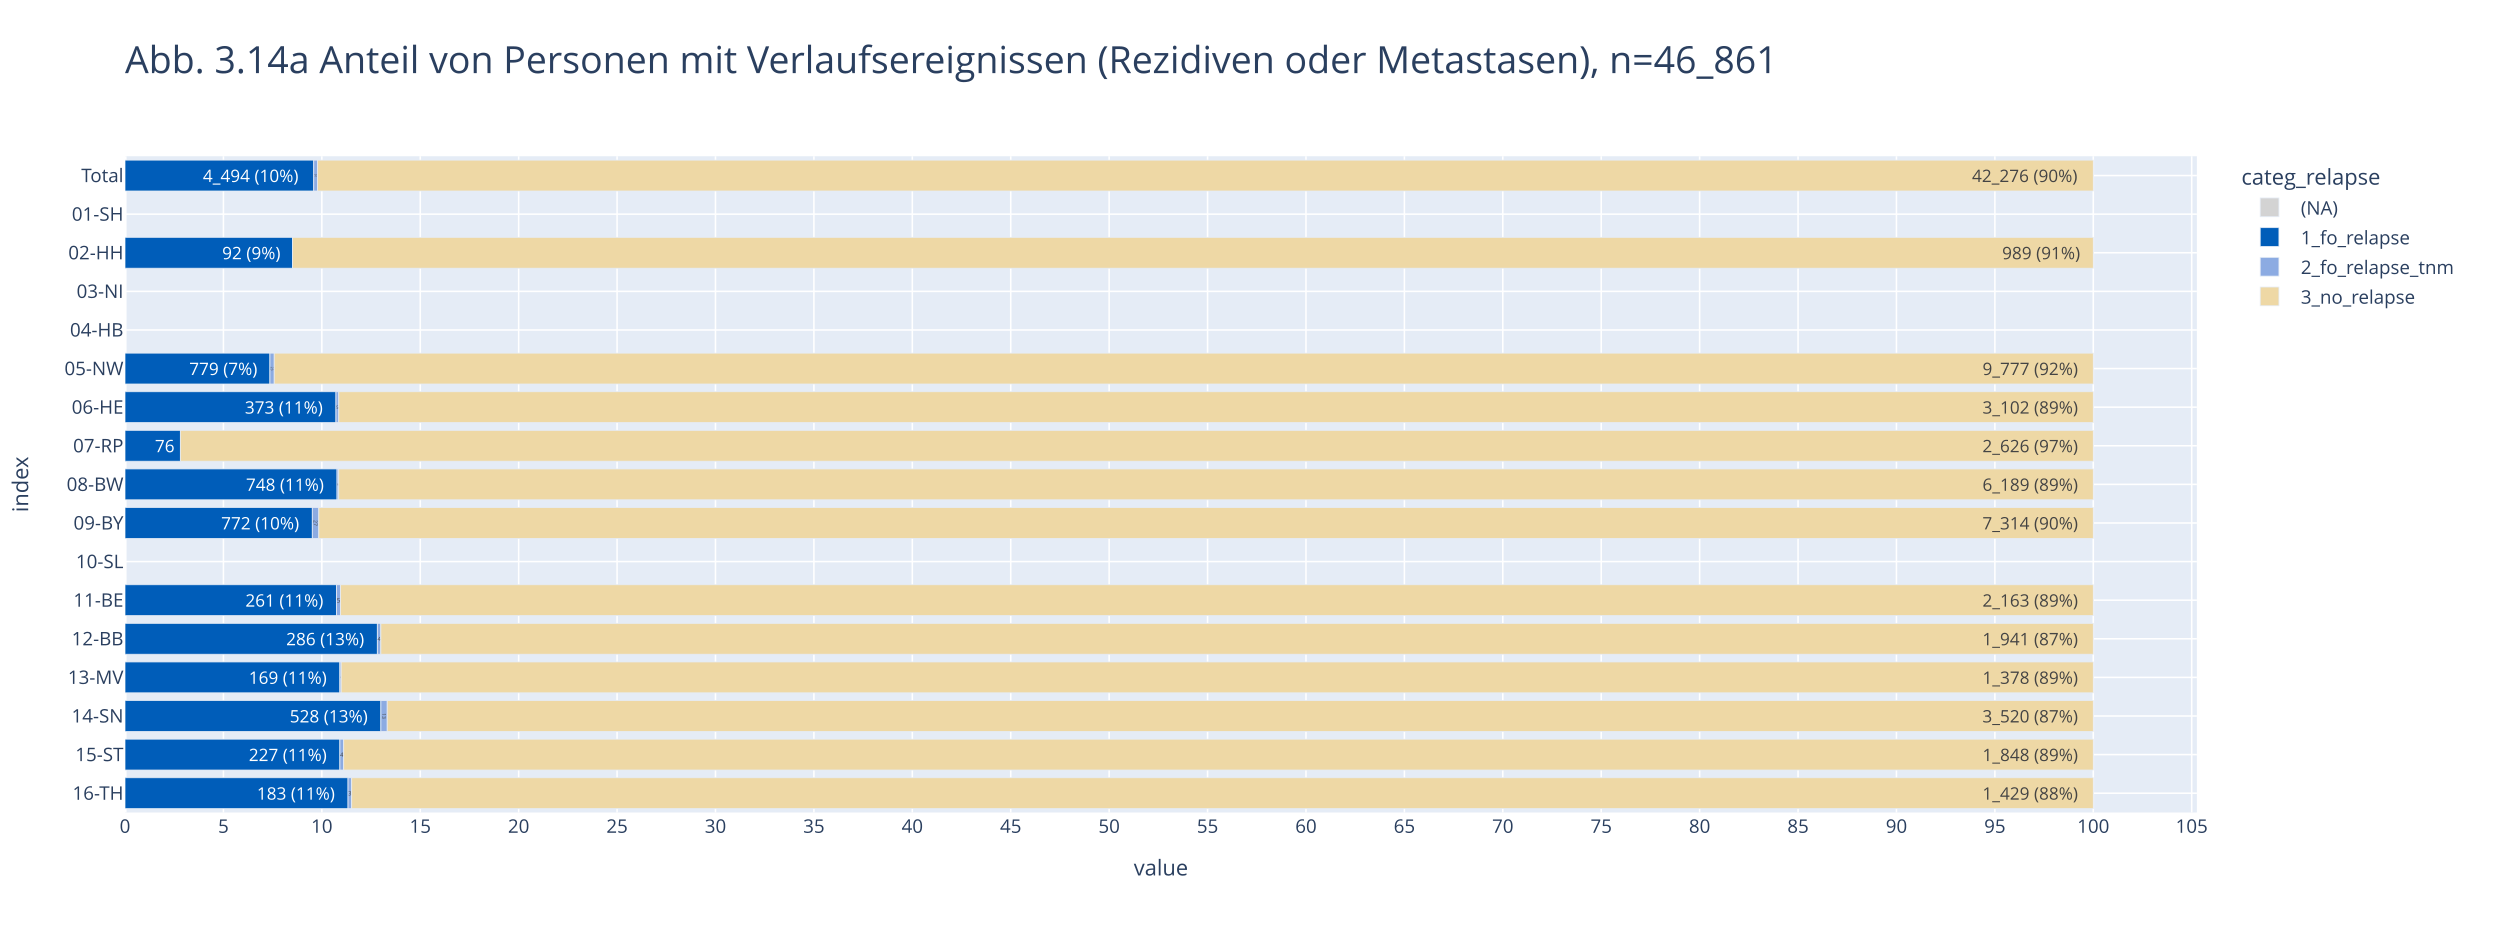
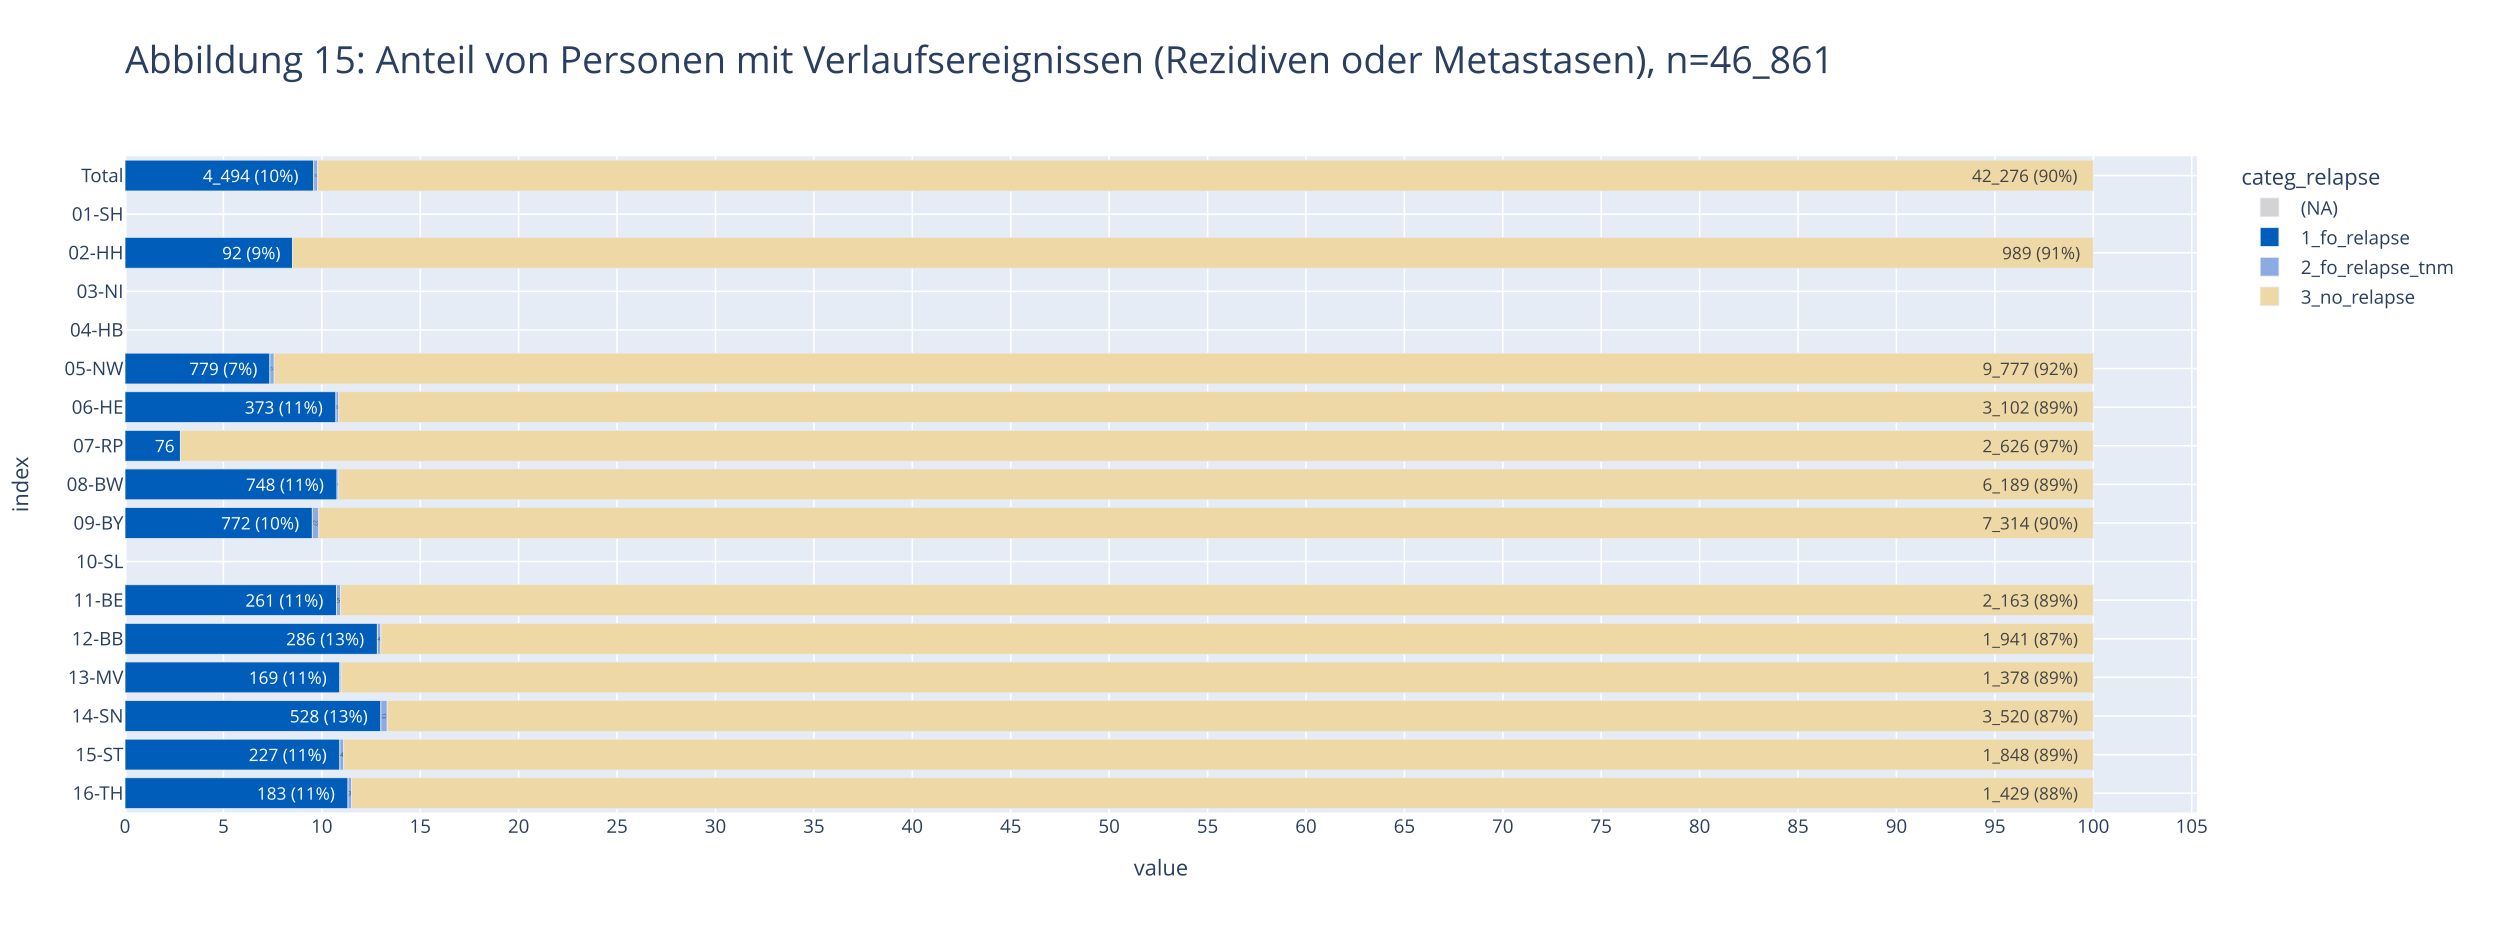
<svg xmlns="http://www.w3.org/2000/svg" class="main-svg" width="1600" height="600" style="" viewBox="0 0 1600 600">
  <rect x="0" y="0" width="1600" height="600" style="fill: rgb(255, 255, 255); fill-opacity: 1;" />
-   <defs id="defs-549336">
+   <defs id="defs-97352e">
    <g class="clips">
-       <clipPath id="clip549336xyplot" class="plotclip">
+       <clipPath id="clip97352exyplot" class="plotclip">
        <rect width="1326" height="420" />
      </clipPath>
-       <clipPath class="axesclip" id="clip549336x">
+       <clipPath class="axesclip" id="clip97352ex">
        <rect x="80" y="0" width="1326" height="600" />
      </clipPath>
-       <clipPath class="axesclip" id="clip549336y">
+       <clipPath class="axesclip" id="clip97352ey">
        <rect x="0" y="100" width="1600" height="420" />
      </clipPath>
-       <clipPath class="axesclip" id="clip549336xy">
+       <clipPath class="axesclip" id="clip97352exy">
        <rect x="80" y="100" width="1326" height="420" />
      </clipPath>
    </g>
    <g class="gradients" />
    <g class="patterns" />
  </defs>
  <g class="bglayer">
    <rect class="bg" x="80" y="100" width="1326" height="420" style="fill: rgb(229, 236, 246); fill-opacity: 1; stroke-width: 0;" />
  </g>
  <g class="layer-below">
    <g class="imagelayer" />
    <g class="shapelayer" />
  </g>
  <g class="cartesianlayer">
    <g class="subplot xy">
      <g class="layer-subplot">
        <g class="shapelayer" />
        <g class="imagelayer" />
      </g>
      <g class="minor-gridlayer">
        <g class="x" />
        <g class="y" />
      </g>
      <g class="gridlayer">
        <g class="x">
          <path class="xgrid crisp" transform="translate(142.99,0)" d="M0,100v420" style="stroke: rgb(255, 255, 255); stroke-opacity: 1; stroke-width: 1px;" />
          <path class="xgrid crisp" transform="translate(205.97,0)" d="M0,100v420" style="stroke: rgb(255, 255, 255); stroke-opacity: 1; stroke-width: 1px;" />
          <path class="xgrid crisp" transform="translate(268.96,0)" d="M0,100v420" style="stroke: rgb(255, 255, 255); stroke-opacity: 1; stroke-width: 1px;" />
          <path class="xgrid crisp" transform="translate(331.94,0)" d="M0,100v420" style="stroke: rgb(255, 255, 255); stroke-opacity: 1; stroke-width: 1px;" />
          <path class="xgrid crisp" transform="translate(394.93,0)" d="M0,100v420" style="stroke: rgb(255, 255, 255); stroke-opacity: 1; stroke-width: 1px;" />
          <path class="xgrid crisp" transform="translate(457.91,0)" d="M0,100v420" style="stroke: rgb(255, 255, 255); stroke-opacity: 1; stroke-width: 1px;" />
          <path class="xgrid crisp" transform="translate(520.9,0)" d="M0,100v420" style="stroke: rgb(255, 255, 255); stroke-opacity: 1; stroke-width: 1px;" />
          <path class="xgrid crisp" transform="translate(583.88,0)" d="M0,100v420" style="stroke: rgb(255, 255, 255); stroke-opacity: 1; stroke-width: 1px;" />
          <path class="xgrid crisp" transform="translate(646.87,0)" d="M0,100v420" style="stroke: rgb(255, 255, 255); stroke-opacity: 1; stroke-width: 1px;" />
          <path class="xgrid crisp" transform="translate(709.85,0)" d="M0,100v420" style="stroke: rgb(255, 255, 255); stroke-opacity: 1; stroke-width: 1px;" />
          <path class="xgrid crisp" transform="translate(772.84,0)" d="M0,100v420" style="stroke: rgb(255, 255, 255); stroke-opacity: 1; stroke-width: 1px;" />
          <path class="xgrid crisp" transform="translate(835.82,0)" d="M0,100v420" style="stroke: rgb(255, 255, 255); stroke-opacity: 1; stroke-width: 1px;" />
          <path class="xgrid crisp" transform="translate(898.81,0)" d="M0,100v420" style="stroke: rgb(255, 255, 255); stroke-opacity: 1; stroke-width: 1px;" />
          <path class="xgrid crisp" transform="translate(961.79,0)" d="M0,100v420" style="stroke: rgb(255, 255, 255); stroke-opacity: 1; stroke-width: 1px;" />
          <path class="xgrid crisp" transform="translate(1024.78,0)" d="M0,100v420" style="stroke: rgb(255, 255, 255); stroke-opacity: 1; stroke-width: 1px;" />
          <path class="xgrid crisp" transform="translate(1087.76,0)" d="M0,100v420" style="stroke: rgb(255, 255, 255); stroke-opacity: 1; stroke-width: 1px;" />
          <path class="xgrid crisp" transform="translate(1150.75,0)" d="M0,100v420" style="stroke: rgb(255, 255, 255); stroke-opacity: 1; stroke-width: 1px;" />
          <path class="xgrid crisp" transform="translate(1213.73,0)" d="M0,100v420" style="stroke: rgb(255, 255, 255); stroke-opacity: 1; stroke-width: 1px;" />
          <path class="xgrid crisp" transform="translate(1276.72,0)" d="M0,100v420" style="stroke: rgb(255, 255, 255); stroke-opacity: 1; stroke-width: 1px;" />
          <path class="xgrid crisp" transform="translate(1339.7,0)" d="M0,100v420" style="stroke: rgb(255, 255, 255); stroke-opacity: 1; stroke-width: 1px;" />
          <path class="xgrid crisp" transform="translate(1402.69,0)" d="M0,100v420" style="stroke: rgb(255, 255, 255); stroke-opacity: 1; stroke-width: 1px;" />
        </g>
        <g class="y">
          <path class="ygrid crisp" transform="translate(0,507.65)" d="M80,0h1326" style="stroke: rgb(255, 255, 255); stroke-opacity: 1; stroke-width: 1px;" />
          <path class="ygrid crisp" transform="translate(0,482.94)" d="M80,0h1326" style="stroke: rgb(255, 255, 255); stroke-opacity: 1; stroke-width: 1px;" />
          <path class="ygrid crisp" transform="translate(0,458.24)" d="M80,0h1326" style="stroke: rgb(255, 255, 255); stroke-opacity: 1; stroke-width: 1px;" />
          <path class="ygrid crisp" transform="translate(0,433.53)" d="M80,0h1326" style="stroke: rgb(255, 255, 255); stroke-opacity: 1; stroke-width: 1px;" />
          <path class="ygrid crisp" transform="translate(0,408.82)" d="M80,0h1326" style="stroke: rgb(255, 255, 255); stroke-opacity: 1; stroke-width: 1px;" />
          <path class="ygrid crisp" transform="translate(0,384.12)" d="M80,0h1326" style="stroke: rgb(255, 255, 255); stroke-opacity: 1; stroke-width: 1px;" />
          <path class="ygrid crisp" transform="translate(0,359.41)" d="M80,0h1326" style="stroke: rgb(255, 255, 255); stroke-opacity: 1; stroke-width: 1px;" />
          <path class="ygrid crisp" transform="translate(0,334.71)" d="M80,0h1326" style="stroke: rgb(255, 255, 255); stroke-opacity: 1; stroke-width: 1px;" />
          <path class="ygrid crisp" transform="translate(0,310)" d="M80,0h1326" style="stroke: rgb(255, 255, 255); stroke-opacity: 1; stroke-width: 1px;" />
          <path class="ygrid crisp" transform="translate(0,285.29)" d="M80,0h1326" style="stroke: rgb(255, 255, 255); stroke-opacity: 1; stroke-width: 1px;" />
          <path class="ygrid crisp" transform="translate(0,260.59)" d="M80,0h1326" style="stroke: rgb(255, 255, 255); stroke-opacity: 1; stroke-width: 1px;" />
          <path class="ygrid crisp" transform="translate(0,235.88)" d="M80,0h1326" style="stroke: rgb(255, 255, 255); stroke-opacity: 1; stroke-width: 1px;" />
          <path class="ygrid crisp" transform="translate(0,211.18)" d="M80,0h1326" style="stroke: rgb(255, 255, 255); stroke-opacity: 1; stroke-width: 1px;" />
          <path class="ygrid crisp" transform="translate(0,186.47)" d="M80,0h1326" style="stroke: rgb(255, 255, 255); stroke-opacity: 1; stroke-width: 1px;" />
          <path class="ygrid crisp" transform="translate(0,161.76)" d="M80,0h1326" style="stroke: rgb(255, 255, 255); stroke-opacity: 1; stroke-width: 1px;" />
          <path class="ygrid crisp" transform="translate(0,137.06)" d="M80,0h1326" style="stroke: rgb(255, 255, 255); stroke-opacity: 1; stroke-width: 1px;" />
          <path class="ygrid crisp" transform="translate(0,112.35)" d="M80,0h1326" style="stroke: rgb(255, 255, 255); stroke-opacity: 1; stroke-width: 1px;" />
        </g>
      </g>
      <g class="zerolinelayer">
        <path class="xzl zl crisp" transform="translate(80,0)" d="M0,100v420" style="stroke: rgb(255, 255, 255); stroke-opacity: 1; stroke-width: 2px;" />
      </g>
      <g class="layer-between">
        <g class="shapelayer" />
        <g class="imagelayer" />
      </g>
      <path class="xlines-below" />
      <path class="ylines-below" />
      <g class="overlines-below" />
      <g class="xaxislayer-below" />
      <g class="yaxislayer-below" />
      <g class="overaxes-below" />
      <g class="overplot">
-         <g class="xy" transform="translate(80,100)" clip-path="url(#clip549336xyplot)">
+         <g class="xy" transform="translate(80,100)" clip-path="url(#clip97352exyplot)">
          <g class="barlayer mlayer">
            <g class="trace bars" style="opacity: 1;">
              <g class="points">
                <g class="point">
                  <path d="M0,22.24V2.47H0V22.24Z" style="vector-effect: none; opacity: 1; stroke-width: 0.5px; fill: rgb(211, 211, 211); fill-opacity: 1; stroke: rgb(229, 236, 246); stroke-opacity: 1;" />
                </g>
                <g class="point">
                  <path d="M0,0Z" style="vector-effect: none; opacity: 1; stroke-width: 0px; fill: rgb(211, 211, 211); fill-opacity: 1; stroke: rgb(229, 236, 246); stroke-opacity: 1;" />
                </g>
                <g class="point">
                  <path d="M0,0Z" style="vector-effect: none; opacity: 1; stroke-width: 0px; fill: rgb(211, 211, 211); fill-opacity: 1; stroke: rgb(229, 236, 246); stroke-opacity: 1;" />
                </g>
                <g class="point">
                  <path d="M0,0Z" style="vector-effect: none; opacity: 1; stroke-width: 0px; fill: rgb(211, 211, 211); fill-opacity: 1; stroke: rgb(229, 236, 246); stroke-opacity: 1;" />
                </g>
                <g class="point">
                  <path d="M0,0Z" style="vector-effect: none; opacity: 1; stroke-width: 0px; fill: rgb(211, 211, 211); fill-opacity: 1; stroke: rgb(229, 236, 246); stroke-opacity: 1;" />
                </g>
              </g>
            </g>
            <g class="trace bars" style="opacity: 1;">
              <g class="points">
                <g class="point">
                  <path d="M0,22.24V2.47H120.81V22.24Z" style="vector-effect: none; opacity: 1; stroke-width: 0.5px; fill: rgb(0, 93, 185); fill-opacity: 1; stroke: rgb(229, 236, 246); stroke-opacity: 1;" />
                  <text class="bartext bartext-inside" text-anchor="middle" data-notex="1" x="0" y="0" style="font-family: 'Open Sans', verdana, arial, sans-serif; font-size: 12px; fill: rgb(255, 255, 255); fill-opacity: 1; white-space: pre;" transform="translate(80.43019,16.486)scale(0.918)">4_494 (10%)</text>
                </g>
                <g class="point">
                  <path d="M0,71.65V51.88H107.21V71.65Z" style="vector-effect: none; opacity: 1; stroke-width: 0.5px; fill: rgb(0, 93, 185); fill-opacity: 1; stroke: rgb(229, 236, 246); stroke-opacity: 1;" />
                  <text class="bartext bartext-inside" text-anchor="middle" data-notex="1" x="0" y="0" style="font-family: 'Open Sans', verdana, arial, sans-serif; font-size: 12px; fill: rgb(255, 255, 255); fill-opacity: 1; white-space: pre;" transform="translate(80.83686,65.896)scale(0.918)">92 (9%)</text>
                </g>
                <g class="point">
                  <path d="M0,145.76V126H92.76V145.76Z" style="vector-effect: none; opacity: 1; stroke-width: 0.5px; fill: rgb(0, 93, 185); fill-opacity: 1; stroke: rgb(229, 236, 246); stroke-opacity: 1;" />
                  <text class="bartext bartext-inside" text-anchor="middle" data-notex="1" x="0" y="0" style="font-family: 'Open Sans', verdana, arial, sans-serif; font-size: 12px; fill: rgb(255, 255, 255); fill-opacity: 1; white-space: pre;" transform="translate(62.9065,140.008)scale(0.9173333)">779 (7%)</text>
                </g>
                <g class="point">
                  <path d="M0,170.47V150.71H135.02V170.47Z" style="vector-effect: none; opacity: 1; stroke-width: 0.5px; fill: rgb(0, 93, 185); fill-opacity: 1; stroke: rgb(229, 236, 246); stroke-opacity: 1;" />
                  <text class="bartext bartext-inside" text-anchor="middle" data-notex="1" x="0" y="0" style="font-family: 'Open Sans', verdana, arial, sans-serif; font-size: 12px; fill: rgb(255, 255, 255); fill-opacity: 1; white-space: pre;" transform="translate(101.662,164.718)scale(0.9173333)">373 (11%)</text>
                </g>
                <g class="point">
                  <path d="M0,195.18V175.41H35.43V195.18Z" style="vector-effect: none; opacity: 1; stroke-width: 0.5px; fill: rgb(0, 93, 185); fill-opacity: 1; stroke: rgb(229, 236, 246); stroke-opacity: 1;" />
                  <text class="bartext bartext-inside" text-anchor="middle" data-notex="1" x="0" y="0" style="font-family: 'Open Sans', verdana, arial, sans-serif; font-size: 12px; fill: rgb(255, 255, 255); fill-opacity: 1; white-space: pre;" transform="translate(25.42308,189.426)scale(0.918)">76</text>
                </g>
                <g class="point">
                  <path d="M0,219.88V200.12H135.71V219.88Z" style="vector-effect: none; opacity: 1; stroke-width: 0.5px; fill: rgb(0, 93, 185); fill-opacity: 1; stroke: rgb(229, 236, 246); stroke-opacity: 1;" />
                  <text class="bartext bartext-inside" text-anchor="middle" data-notex="1" x="0" y="0" style="font-family: 'Open Sans', verdana, arial, sans-serif; font-size: 12px; fill: rgb(255, 255, 255); fill-opacity: 1; white-space: pre;" transform="translate(102.352,214.128)scale(0.9173333)">748 (11%)</text>
                </g>
                <g class="point">
                  <path d="M0,244.59V224.82H119.87V244.59Z" style="vector-effect: none; opacity: 1; stroke-width: 0.5px; fill: rgb(0, 93, 185); fill-opacity: 1; stroke: rgb(229, 236, 246); stroke-opacity: 1;" />
                  <text class="bartext bartext-inside" text-anchor="middle" data-notex="1" x="0" y="0" style="font-family: 'Open Sans', verdana, arial, sans-serif; font-size: 12px; fill: rgb(255, 255, 255); fill-opacity: 1; white-space: pre;" transform="translate(86.48994,238.836)scale(0.918)">772 (10%)</text>
                </g>
                <g class="point">
                  <path d="M0,294V274.24H135.36V294Z" style="vector-effect: none; opacity: 1; stroke-width: 0.5px; fill: rgb(0, 93, 185); fill-opacity: 1; stroke: rgb(229, 236, 246); stroke-opacity: 1;" />
                  <text class="bartext bartext-inside" text-anchor="middle" data-notex="1" x="0" y="0" style="font-family: 'Open Sans', verdana, arial, sans-serif; font-size: 12px; fill: rgb(255, 255, 255); fill-opacity: 1; white-space: pre;" transform="translate(102.002,288.248)scale(0.9173333)">261 (11%)</text>
                </g>
                <g class="point">
                  <path d="M0,318.71V298.94H161.49V318.71Z" style="vector-effect: none; opacity: 1; stroke-width: 0.5px; fill: rgb(0, 93, 185); fill-opacity: 1; stroke: rgb(229, 236, 246); stroke-opacity: 1;" />
                  <text class="bartext bartext-inside" text-anchor="middle" data-notex="1" x="0" y="0" style="font-family: 'Open Sans', verdana, arial, sans-serif; font-size: 12px; fill: rgb(255, 255, 255); fill-opacity: 1; white-space: pre;" transform="translate(128.1099,312.956)scale(0.918)">286 (13%)</text>
                </g>
                <g class="point">
                  <path d="M0,343.41V323.65H137.53V343.41Z" style="vector-effect: none; opacity: 1; stroke-width: 0.5px; fill: rgb(0, 93, 185); fill-opacity: 1; stroke: rgb(229, 236, 246); stroke-opacity: 1;" />
                  <text class="bartext bartext-inside" text-anchor="middle" data-notex="1" x="0" y="0" style="font-family: 'Open Sans', verdana, arial, sans-serif; font-size: 12px; fill: rgb(255, 255, 255); fill-opacity: 1; white-space: pre;" transform="translate(104.172,337.658)scale(0.9173333)">169 (11%)</text>
                </g>
                <g class="point">
                  <path d="M0,368.12V348.35H163.78V368.12Z" style="vector-effect: none; opacity: 1; stroke-width: 0.5px; fill: rgb(0, 93, 185); fill-opacity: 1; stroke: rgb(229, 236, 246); stroke-opacity: 1;" />
                  <text class="bartext bartext-inside" text-anchor="middle" data-notex="1" x="0" y="0" style="font-family: 'Open Sans', verdana, arial, sans-serif; font-size: 12px; fill: rgb(255, 255, 255); fill-opacity: 1; white-space: pre;" transform="translate(130.3999,362.366)scale(0.918)">528 (13%)</text>
                </g>
                <g class="point">
                  <path d="M0,392.82V373.06H137.54V392.82Z" style="vector-effect: none; opacity: 1; stroke-width: 0.5px; fill: rgb(0, 93, 185); fill-opacity: 1; stroke: rgb(229, 236, 246); stroke-opacity: 1;" />
                  <text class="bartext bartext-inside" text-anchor="middle" data-notex="1" x="0" y="0" style="font-family: 'Open Sans', verdana, arial, sans-serif; font-size: 12px; fill: rgb(255, 255, 255); fill-opacity: 1; white-space: pre;" transform="translate(104.182,387.068)scale(0.9173333)">227 (11%)</text>
                </g>
                <g class="point">
                  <path d="M0,417.53V397.76H142.74V417.53Z" style="vector-effect: none; opacity: 1; stroke-width: 0.5px; fill: rgb(0, 93, 185); fill-opacity: 1; stroke: rgb(229, 236, 246); stroke-opacity: 1;" />
                  <text class="bartext bartext-inside" text-anchor="middle" data-notex="1" x="0" y="0" style="font-family: 'Open Sans', verdana, arial, sans-serif; font-size: 12px; fill: rgb(255, 255, 255); fill-opacity: 1; white-space: pre;" transform="translate(109.3599,411.776)scale(0.918)">183 (11%)</text>
                </g>
              </g>
            </g>
            <g class="trace bars" style="opacity: 1;">
              <g class="points">
                <g class="point">
                  <path d="M120.81,22.24V2.47H123.25V22.24Z" style="vector-effect: none; opacity: 1; stroke-width: 0.5px; fill: rgb(140, 171, 226); fill-opacity: 1; stroke: rgb(229, 236, 246); stroke-opacity: 1;" />
                  <text class="bartext bartext-inside" text-anchor="middle" data-notex="1" x="0" y="0" style="font-family: 'Open Sans', verdana, arial, sans-serif; font-size: 12px; fill: rgb(68, 68, 68); fill-opacity: 1; white-space: pre;" transform="translate(122.03,13.087)scale(0.1626667)rotate(90 0 -4.5)">91</text>
                </g>
                <g class="point">
                  <path d="M92.76,145.76V126H95.5V145.76Z" style="vector-effect: none; opacity: 1; stroke-width: 0.5px; fill: rgb(140, 171, 226); fill-opacity: 1; stroke: rgb(229, 236, 246); stroke-opacity: 1;" />
                  <text class="bartext bartext-inside" text-anchor="middle" data-notex="1" x="0" y="0" style="font-family: 'Open Sans', verdana, arial, sans-serif; font-size: 12px; fill: rgb(68, 68, 68); fill-opacity: 1; white-space: pre;" transform="translate(94.13,136.702)scale(0.1826667)rotate(90 0 -4.5)">23</text>
                </g>
                <g class="point">
                  <path d="M135.02,170.47V150.71H136.83V170.47Z" style="vector-effect: none; opacity: 1; stroke-width: 0.5px; fill: rgb(140, 171, 226); fill-opacity: 1; stroke: rgb(229, 236, 246); stroke-opacity: 1;" />
                  <text class="bartext bartext-inside" text-anchor="middle" data-notex="1" x="0" y="0" style="font-family: 'Open Sans', verdana, arial, sans-serif; font-size: 12px; fill: rgb(68, 68, 68); fill-opacity: 1; white-space: pre;" transform="translate(135.925,161.656)scale(0.2368916)">5</text>
                </g>
                <g class="point">
                  <path d="M135.71,219.88V200.12H136.8V219.88Z" style="vector-effect: none; opacity: 1; stroke-width: 0.5px; fill: rgb(140, 171, 226); fill-opacity: 1; stroke: rgb(229, 236, 246); stroke-opacity: 1;" />
                  <text class="bartext bartext-inside" text-anchor="middle" data-notex="1" x="0" y="0" style="font-family: 'Open Sans', verdana, arial, sans-serif; font-size: 12px; fill: rgb(68, 68, 68); fill-opacity: 1; white-space: pre;" transform="translate(136.255,210.642)scale(0.1426585)">6</text>
                </g>
                <g class="point">
                  <path d="M119.87,244.59V224.82H124.06V244.59Z" style="vector-effect: none; opacity: 1; stroke-width: 0.5px; fill: rgb(140, 171, 226); fill-opacity: 1; stroke: rgb(229, 236, 246); stroke-opacity: 1;" />
                  <text class="bartext bartext-inside" text-anchor="middle" data-notex="1" x="0" y="0" style="font-family: 'Open Sans', verdana, arial, sans-serif; font-size: 12px; fill: rgb(68, 68, 68); fill-opacity: 1; white-space: pre;" transform="translate(121.965,235.962)scale(0.2793333)rotate(90 0 -4.5)">27</text>
                </g>
                <g class="point">
                  <path d="M135.36,294V274.24H137.95V294Z" style="vector-effect: none; opacity: 1; stroke-width: 0.5px; fill: rgb(140, 171, 226); fill-opacity: 1; stroke: rgb(229, 236, 246); stroke-opacity: 1;" />
                  <text class="bartext bartext-inside" text-anchor="middle" data-notex="1" x="0" y="0" style="font-family: 'Open Sans', verdana, arial, sans-serif; font-size: 12px; fill: rgb(68, 68, 68); fill-opacity: 1; white-space: pre;" transform="translate(136.655,285.6454)scale(0.3389775)">5</text>
                </g>
                <g class="point">
                  <path d="M161.49,318.71V298.94H163.74V318.71Z" style="vector-effect: none; opacity: 1; stroke-width: 0.5px; fill: rgb(140, 171, 226); fill-opacity: 1; stroke: rgb(229, 236, 246); stroke-opacity: 1;" />
                  <text class="bartext bartext-inside" text-anchor="middle" data-notex="1" x="0" y="0" style="font-family: 'Open Sans', verdana, arial, sans-serif; font-size: 12px; fill: rgb(68, 68, 68); fill-opacity: 1; white-space: pre;" transform="translate(162.615,310.1502)scale(0.2944785)">4</text>
                </g>
                <g class="point">
                  <path d="M137.53,343.41V323.65H138.34V343.41Z" style="vector-effect: none; opacity: 1; stroke-width: 0.5px; fill: rgb(140, 171, 226); fill-opacity: 1; stroke: rgb(229, 236, 246); stroke-opacity: 1;" />
                  <text class="bartext bartext-inside" text-anchor="middle" data-notex="1" x="0" y="0" style="font-family: 'Open Sans', verdana, arial, sans-serif; font-size: 12px; fill: rgb(68, 68, 68); fill-opacity: 1; white-space: pre;" transform="translate(137.935,334.0071)scale(0.1060123)">1</text>
                </g>
                <g class="point">
                  <path d="M163.78,368.12V348.35H167.82V368.12Z" style="vector-effect: none; opacity: 1; stroke-width: 0.5px; fill: rgb(140, 171, 226); fill-opacity: 1; stroke: rgb(229, 236, 246); stroke-opacity: 1;" />
                  <text class="bartext bartext-inside" text-anchor="middle" data-notex="1" x="0" y="0" style="font-family: 'Open Sans', verdana, arial, sans-serif; font-size: 12px; fill: rgb(68, 68, 68); fill-opacity: 1; white-space: pre;" transform="translate(165.8,359.447)scale(0.2693333)rotate(90 0 -4.5)">13</text>
                </g>
                <g class="point">
                  <path d="M137.54,392.82V373.06H139.97V392.82Z" style="vector-effect: none; opacity: 1; stroke-width: 0.5px; fill: rgb(140, 171, 226); fill-opacity: 1; stroke: rgb(229, 236, 246); stroke-opacity: 1;" />
                  <text class="bartext bartext-inside" text-anchor="middle" data-notex="1" x="0" y="0" style="font-family: 'Open Sans', verdana, arial, sans-serif; font-size: 12px; fill: rgb(68, 68, 68); fill-opacity: 1; white-space: pre;" transform="translate(138.755,384.3712)scale(0.3180368)">4</text>
                </g>
                <g class="point">
                  <path d="M142.74,417.53V397.76H145.08V417.53Z" style="vector-effect: none; opacity: 1; stroke-width: 0.5px; fill: rgb(140, 171, 226); fill-opacity: 1; stroke: rgb(229, 236, 246); stroke-opacity: 1;" />
                  <text class="bartext bartext-inside" text-anchor="middle" data-notex="1" x="0" y="0" style="font-family: 'Open Sans', verdana, arial, sans-serif; font-size: 12px; fill: rgb(68, 68, 68); fill-opacity: 1; white-space: pre;" transform="translate(143.91,409.0232)scale(0.3062577)">3</text>
                </g>
              </g>
            </g>
            <g class="trace bars" style="opacity: 1;">
              <g class="points">
                <g class="point">
                  <path d="M123.25,22.24V2.47H1259.7V22.24Z" style="vector-effect: none; opacity: 1; stroke-width: 0.5px; fill: rgb(238, 216, 165); fill-opacity: 1; stroke: rgb(229, 236, 246); stroke-opacity: 1;" />
                  <text class="bartext bartext-inside" text-anchor="middle" data-notex="1" x="0" y="0" style="font-family: 'Open Sans', verdana, arial, sans-serif; font-size: 12px; fill: rgb(68, 68, 68); fill-opacity: 1; white-space: pre;" transform="translate(1215.82,16.486)scale(0.918)">42_276 (90%)</text>
                </g>
                <g class="point">
                  <path d="M107.21,71.65V51.88H1259.7V71.65Z" style="vector-effect: none; opacity: 1; stroke-width: 0.5px; fill: rgb(238, 216, 165); fill-opacity: 1; stroke: rgb(229, 236, 246); stroke-opacity: 1;" />
                  <text class="bartext bartext-inside" text-anchor="middle" data-notex="1" x="0" y="0" style="font-family: 'Open Sans', verdana, arial, sans-serif; font-size: 12px; fill: rgb(68, 68, 68); fill-opacity: 1; white-space: pre;" transform="translate(1226.32,65.896)scale(0.918)">989 (91%)</text>
                </g>
                <g class="point">
                  <path d="M95.5,145.76V126H1259.7V145.76Z" style="vector-effect: none; opacity: 1; stroke-width: 0.5px; fill: rgb(238, 216, 165); fill-opacity: 1; stroke: rgb(229, 236, 246); stroke-opacity: 1;" />
                  <text class="bartext bartext-inside" text-anchor="middle" data-notex="1" x="0" y="0" style="font-family: 'Open Sans', verdana, arial, sans-serif; font-size: 12px; fill: rgb(68, 68, 68); fill-opacity: 1; white-space: pre;" transform="translate(1219.347,140.008)scale(0.9173333)">9_777 (92%)</text>
                </g>
                <g class="point">
                  <path d="M136.83,170.47V150.71H1259.7V170.47Z" style="vector-effect: none; opacity: 1; stroke-width: 0.5px; fill: rgb(238, 216, 165); fill-opacity: 1; stroke: rgb(229, 236, 246); stroke-opacity: 1;" />
                  <text class="bartext bartext-inside" text-anchor="middle" data-notex="1" x="0" y="0" style="font-family: 'Open Sans', verdana, arial, sans-serif; font-size: 12px; fill: rgb(68, 68, 68); fill-opacity: 1; white-space: pre;" transform="translate(1219.347,164.718)scale(0.9173333)">3_102 (89%)</text>
                </g>
                <g class="point">
                  <path d="M35.43,195.18V175.41H1259.7V195.18Z" style="vector-effect: none; opacity: 1; stroke-width: 0.5px; fill: rgb(238, 216, 165); fill-opacity: 1; stroke: rgb(229, 236, 246); stroke-opacity: 1;" />
                  <text class="bartext bartext-inside" text-anchor="middle" data-notex="1" x="0" y="0" style="font-family: 'Open Sans', verdana, arial, sans-serif; font-size: 12px; fill: rgb(68, 68, 68); fill-opacity: 1; white-space: pre;" transform="translate(1219.32,189.426)scale(0.918)">2_626 (97%)</text>
                </g>
                <g class="point">
                  <path d="M136.8,219.88V200.12H1259.7V219.88Z" style="vector-effect: none; opacity: 1; stroke-width: 0.5px; fill: rgb(238, 216, 165); fill-opacity: 1; stroke: rgb(229, 236, 246); stroke-opacity: 1;" />
                  <text class="bartext bartext-inside" text-anchor="middle" data-notex="1" x="0" y="0" style="font-family: 'Open Sans', verdana, arial, sans-serif; font-size: 12px; fill: rgb(68, 68, 68); fill-opacity: 1; white-space: pre;" transform="translate(1219.347,214.128)scale(0.9173333)">6_189 (89%)</text>
                </g>
                <g class="point">
                  <path d="M124.06,244.59V224.82H1259.7V244.59Z" style="vector-effect: none; opacity: 1; stroke-width: 0.5px; fill: rgb(238, 216, 165); fill-opacity: 1; stroke: rgb(229, 236, 246); stroke-opacity: 1;" />
                  <text class="bartext bartext-inside" text-anchor="middle" data-notex="1" x="0" y="0" style="font-family: 'Open Sans', verdana, arial, sans-serif; font-size: 12px; fill: rgb(68, 68, 68); fill-opacity: 1; white-space: pre;" transform="translate(1219.32,238.836)scale(0.918)">7_314 (90%)</text>
                </g>
                <g class="point">
                  <path d="M137.95,294V274.24H1259.7V294Z" style="vector-effect: none; opacity: 1; stroke-width: 0.5px; fill: rgb(238, 216, 165); fill-opacity: 1; stroke: rgb(229, 236, 246); stroke-opacity: 1;" />
                  <text class="bartext bartext-inside" text-anchor="middle" data-notex="1" x="0" y="0" style="font-family: 'Open Sans', verdana, arial, sans-serif; font-size: 12px; fill: rgb(68, 68, 68); fill-opacity: 1; white-space: pre;" transform="translate(1219.347,288.248)scale(0.9173333)">2_163 (89%)</text>
                </g>
                <g class="point">
                  <path d="M163.74,318.71V298.94H1259.7V318.71Z" style="vector-effect: none; opacity: 1; stroke-width: 0.5px; fill: rgb(238, 216, 165); fill-opacity: 1; stroke: rgb(229, 236, 246); stroke-opacity: 1;" />
                  <text class="bartext bartext-inside" text-anchor="middle" data-notex="1" x="0" y="0" style="font-family: 'Open Sans', verdana, arial, sans-serif; font-size: 12px; fill: rgb(68, 68, 68); fill-opacity: 1; white-space: pre;" transform="translate(1219.32,312.956)scale(0.918)">1_941 (87%)</text>
                </g>
                <g class="point">
                  <path d="M138.34,343.41V323.65H1259.7V343.41Z" style="vector-effect: none; opacity: 1; stroke-width: 0.5px; fill: rgb(238, 216, 165); fill-opacity: 1; stroke: rgb(229, 236, 246); stroke-opacity: 1;" />
                  <text class="bartext bartext-inside" text-anchor="middle" data-notex="1" x="0" y="0" style="font-family: 'Open Sans', verdana, arial, sans-serif; font-size: 12px; fill: rgb(68, 68, 68); fill-opacity: 1; white-space: pre;" transform="translate(1219.347,337.658)scale(0.9173333)">1_378 (89%)</text>
                </g>
                <g class="point">
                  <path d="M167.82,368.12V348.35H1259.7V368.12Z" style="vector-effect: none; opacity: 1; stroke-width: 0.5px; fill: rgb(238, 216, 165); fill-opacity: 1; stroke: rgb(229, 236, 246); stroke-opacity: 1;" />
                  <text class="bartext bartext-inside" text-anchor="middle" data-notex="1" x="0" y="0" style="font-family: 'Open Sans', verdana, arial, sans-serif; font-size: 12px; fill: rgb(68, 68, 68); fill-opacity: 1; white-space: pre;" transform="translate(1219.32,362.366)scale(0.918)">3_520 (87%)</text>
                </g>
                <g class="point">
                  <path d="M139.97,392.82V373.06H1259.7V392.82Z" style="vector-effect: none; opacity: 1; stroke-width: 0.5px; fill: rgb(238, 216, 165); fill-opacity: 1; stroke: rgb(229, 236, 246); stroke-opacity: 1;" />
                  <text class="bartext bartext-inside" text-anchor="middle" data-notex="1" x="0" y="0" style="font-family: 'Open Sans', verdana, arial, sans-serif; font-size: 12px; fill: rgb(68, 68, 68); fill-opacity: 1; white-space: pre;" transform="translate(1219.347,387.068)scale(0.9173333)">1_848 (89%)</text>
                </g>
                <g class="point">
                  <path d="M145.08,417.53V397.76H1259.7V417.53Z" style="vector-effect: none; opacity: 1; stroke-width: 0.5px; fill: rgb(238, 216, 165); fill-opacity: 1; stroke: rgb(229, 236, 246); stroke-opacity: 1;" />
                  <text class="bartext bartext-inside" text-anchor="middle" data-notex="1" x="0" y="0" style="font-family: 'Open Sans', verdana, arial, sans-serif; font-size: 12px; fill: rgb(68, 68, 68); fill-opacity: 1; white-space: pre;" transform="translate(1219.32,411.776)scale(0.918)">1_429 (88%)</text>
                </g>
              </g>
            </g>
          </g>
        </g>
      </g>
      <g class="zerolinelayer-above" />
      <path class="xlines-above crisp" d="M0,0" style="fill: none;" />
      <path class="ylines-above crisp" d="M0,0" style="fill: none;" />
      <g class="overlines-above" />
      <g class="xaxislayer-above">
        <g class="xtick">
          <text text-anchor="middle" x="0" y="533" transform="translate(80,0)" style="font-family: 'Open Sans', verdana, arial, sans-serif; font-size: 12px; fill: rgb(42, 63, 95); fill-opacity: 1; white-space: pre;">0</text>
        </g>
        <g class="xtick">
          <text text-anchor="middle" x="0" y="533" style="font-family: 'Open Sans', verdana, arial, sans-serif; font-size: 12px; fill: rgb(42, 63, 95); fill-opacity: 1; white-space: pre;" transform="translate(142.99,0)">5</text>
        </g>
        <g class="xtick">
          <text text-anchor="middle" x="0" y="533" style="font-family: 'Open Sans', verdana, arial, sans-serif; font-size: 12px; fill: rgb(42, 63, 95); fill-opacity: 1; white-space: pre;" transform="translate(205.97,0)">10</text>
        </g>
        <g class="xtick">
          <text text-anchor="middle" x="0" y="533" style="font-family: 'Open Sans', verdana, arial, sans-serif; font-size: 12px; fill: rgb(42, 63, 95); fill-opacity: 1; white-space: pre;" transform="translate(268.96,0)">15</text>
        </g>
        <g class="xtick">
          <text text-anchor="middle" x="0" y="533" style="font-family: 'Open Sans', verdana, arial, sans-serif; font-size: 12px; fill: rgb(42, 63, 95); fill-opacity: 1; white-space: pre;" transform="translate(331.94,0)">20</text>
        </g>
        <g class="xtick">
          <text text-anchor="middle" x="0" y="533" style="font-family: 'Open Sans', verdana, arial, sans-serif; font-size: 12px; fill: rgb(42, 63, 95); fill-opacity: 1; white-space: pre;" transform="translate(394.93,0)">25</text>
        </g>
        <g class="xtick">
          <text text-anchor="middle" x="0" y="533" style="font-family: 'Open Sans', verdana, arial, sans-serif; font-size: 12px; fill: rgb(42, 63, 95); fill-opacity: 1; white-space: pre;" transform="translate(457.91,0)">30</text>
        </g>
        <g class="xtick">
          <text text-anchor="middle" x="0" y="533" style="font-family: 'Open Sans', verdana, arial, sans-serif; font-size: 12px; fill: rgb(42, 63, 95); fill-opacity: 1; white-space: pre;" transform="translate(520.9,0)">35</text>
        </g>
        <g class="xtick">
          <text text-anchor="middle" x="0" y="533" style="font-family: 'Open Sans', verdana, arial, sans-serif; font-size: 12px; fill: rgb(42, 63, 95); fill-opacity: 1; white-space: pre;" transform="translate(583.88,0)">40</text>
        </g>
        <g class="xtick">
          <text text-anchor="middle" x="0" y="533" style="font-family: 'Open Sans', verdana, arial, sans-serif; font-size: 12px; fill: rgb(42, 63, 95); fill-opacity: 1; white-space: pre;" transform="translate(646.87,0)">45</text>
        </g>
        <g class="xtick">
          <text text-anchor="middle" x="0" y="533" style="font-family: 'Open Sans', verdana, arial, sans-serif; font-size: 12px; fill: rgb(42, 63, 95); fill-opacity: 1; white-space: pre;" transform="translate(709.85,0)">50</text>
        </g>
        <g class="xtick">
          <text text-anchor="middle" x="0" y="533" style="font-family: 'Open Sans', verdana, arial, sans-serif; font-size: 12px; fill: rgb(42, 63, 95); fill-opacity: 1; white-space: pre;" transform="translate(772.84,0)">55</text>
        </g>
        <g class="xtick">
          <text text-anchor="middle" x="0" y="533" style="font-family: 'Open Sans', verdana, arial, sans-serif; font-size: 12px; fill: rgb(42, 63, 95); fill-opacity: 1; white-space: pre;" transform="translate(835.82,0)">60</text>
        </g>
        <g class="xtick">
          <text text-anchor="middle" x="0" y="533" style="font-family: 'Open Sans', verdana, arial, sans-serif; font-size: 12px; fill: rgb(42, 63, 95); fill-opacity: 1; white-space: pre;" transform="translate(898.81,0)">65</text>
        </g>
        <g class="xtick">
          <text text-anchor="middle" x="0" y="533" style="font-family: 'Open Sans', verdana, arial, sans-serif; font-size: 12px; fill: rgb(42, 63, 95); fill-opacity: 1; white-space: pre;" transform="translate(961.79,0)">70</text>
        </g>
        <g class="xtick">
          <text text-anchor="middle" x="0" y="533" style="font-family: 'Open Sans', verdana, arial, sans-serif; font-size: 12px; fill: rgb(42, 63, 95); fill-opacity: 1; white-space: pre;" transform="translate(1024.78,0)">75</text>
        </g>
        <g class="xtick">
          <text text-anchor="middle" x="0" y="533" style="font-family: 'Open Sans', verdana, arial, sans-serif; font-size: 12px; fill: rgb(42, 63, 95); fill-opacity: 1; white-space: pre;" transform="translate(1087.76,0)">80</text>
        </g>
        <g class="xtick">
          <text text-anchor="middle" x="0" y="533" style="font-family: 'Open Sans', verdana, arial, sans-serif; font-size: 12px; fill: rgb(42, 63, 95); fill-opacity: 1; white-space: pre;" transform="translate(1150.75,0)">85</text>
        </g>
        <g class="xtick">
          <text text-anchor="middle" x="0" y="533" style="font-family: 'Open Sans', verdana, arial, sans-serif; font-size: 12px; fill: rgb(42, 63, 95); fill-opacity: 1; white-space: pre;" transform="translate(1213.73,0)">90</text>
        </g>
        <g class="xtick">
          <text text-anchor="middle" x="0" y="533" style="font-family: 'Open Sans', verdana, arial, sans-serif; font-size: 12px; fill: rgb(42, 63, 95); fill-opacity: 1; white-space: pre;" transform="translate(1276.72,0)">95</text>
        </g>
        <g class="xtick">
          <text text-anchor="middle" x="0" y="533" style="font-family: 'Open Sans', verdana, arial, sans-serif; font-size: 12px; fill: rgb(42, 63, 95); fill-opacity: 1; white-space: pre;" transform="translate(1339.7,0)">100</text>
        </g>
        <g class="xtick">
          <text text-anchor="middle" x="0" y="533" style="font-family: 'Open Sans', verdana, arial, sans-serif; font-size: 12px; fill: rgb(42, 63, 95); fill-opacity: 1; white-space: pre;" transform="translate(1402.69,0)">105</text>
        </g>
      </g>
      <g class="yaxislayer-above">
        <g class="ytick">
          <text text-anchor="end" x="79" y="4.2" transform="translate(0,507.65)" style="font-family: 'Open Sans', verdana, arial, sans-serif; font-size: 12px; fill: rgb(42, 63, 95); fill-opacity: 1; white-space: pre;">16-TH</text>
        </g>
        <g class="ytick">
          <text text-anchor="end" x="79" y="4.2" transform="translate(0,482.94)" style="font-family: 'Open Sans', verdana, arial, sans-serif; font-size: 12px; fill: rgb(42, 63, 95); fill-opacity: 1; white-space: pre;">15-ST</text>
        </g>
        <g class="ytick">
          <text text-anchor="end" x="79" y="4.2" transform="translate(0,458.24)" style="font-family: 'Open Sans', verdana, arial, sans-serif; font-size: 12px; fill: rgb(42, 63, 95); fill-opacity: 1; white-space: pre;">14-SN</text>
        </g>
        <g class="ytick">
          <text text-anchor="end" x="79" y="4.2" transform="translate(0,433.53)" style="font-family: 'Open Sans', verdana, arial, sans-serif; font-size: 12px; fill: rgb(42, 63, 95); fill-opacity: 1; white-space: pre;">13-MV</text>
        </g>
        <g class="ytick">
          <text text-anchor="end" x="79" y="4.2" transform="translate(0,408.82)" style="font-family: 'Open Sans', verdana, arial, sans-serif; font-size: 12px; fill: rgb(42, 63, 95); fill-opacity: 1; white-space: pre;">12-BB</text>
        </g>
        <g class="ytick">
          <text text-anchor="end" x="79" y="4.2" transform="translate(0,384.12)" style="font-family: 'Open Sans', verdana, arial, sans-serif; font-size: 12px; fill: rgb(42, 63, 95); fill-opacity: 1; white-space: pre;">11-BE</text>
        </g>
        <g class="ytick">
          <text text-anchor="end" x="79" y="4.2" transform="translate(0,359.41)" style="font-family: 'Open Sans', verdana, arial, sans-serif; font-size: 12px; fill: rgb(42, 63, 95); fill-opacity: 1; white-space: pre;">10-SL</text>
        </g>
        <g class="ytick">
          <text text-anchor="end" x="79" y="4.2" transform="translate(0,334.71)" style="font-family: 'Open Sans', verdana, arial, sans-serif; font-size: 12px; fill: rgb(42, 63, 95); fill-opacity: 1; white-space: pre;">09-BY</text>
        </g>
        <g class="ytick">
          <text text-anchor="end" x="79" y="4.2" transform="translate(0,310)" style="font-family: 'Open Sans', verdana, arial, sans-serif; font-size: 12px; fill: rgb(42, 63, 95); fill-opacity: 1; white-space: pre;">08-BW</text>
        </g>
        <g class="ytick">
          <text text-anchor="end" x="79" y="4.2" transform="translate(0,285.29)" style="font-family: 'Open Sans', verdana, arial, sans-serif; font-size: 12px; fill: rgb(42, 63, 95); fill-opacity: 1; white-space: pre;">07-RP</text>
        </g>
        <g class="ytick">
          <text text-anchor="end" x="79" y="4.2" transform="translate(0,260.59)" style="font-family: 'Open Sans', verdana, arial, sans-serif; font-size: 12px; fill: rgb(42, 63, 95); fill-opacity: 1; white-space: pre;">06-HE</text>
        </g>
        <g class="ytick">
          <text text-anchor="end" x="79" y="4.2" transform="translate(0,235.88)" style="font-family: 'Open Sans', verdana, arial, sans-serif; font-size: 12px; fill: rgb(42, 63, 95); fill-opacity: 1; white-space: pre;">05-NW</text>
        </g>
        <g class="ytick">
          <text text-anchor="end" x="79" y="4.2" transform="translate(0,211.18)" style="font-family: 'Open Sans', verdana, arial, sans-serif; font-size: 12px; fill: rgb(42, 63, 95); fill-opacity: 1; white-space: pre;">04-HB</text>
        </g>
        <g class="ytick">
          <text text-anchor="end" x="79" y="4.2" transform="translate(0,186.47)" style="font-family: 'Open Sans', verdana, arial, sans-serif; font-size: 12px; fill: rgb(42, 63, 95); fill-opacity: 1; white-space: pre;">03-NI</text>
        </g>
        <g class="ytick">
          <text text-anchor="end" x="79" y="4.2" transform="translate(0,161.76)" style="font-family: 'Open Sans', verdana, arial, sans-serif; font-size: 12px; fill: rgb(42, 63, 95); fill-opacity: 1; white-space: pre;">02-HH</text>
        </g>
        <g class="ytick">
          <text text-anchor="end" x="79" y="4.2" transform="translate(0,137.06)" style="font-family: 'Open Sans', verdana, arial, sans-serif; font-size: 12px; fill: rgb(42, 63, 95); fill-opacity: 1; white-space: pre;">01-SH</text>
        </g>
        <g class="ytick">
          <text text-anchor="end" x="79" y="4.2" transform="translate(0,112.35)" style="font-family: 'Open Sans', verdana, arial, sans-serif; font-size: 12px; fill: rgb(42, 63, 95); fill-opacity: 1; white-space: pre;"> Total</text>
        </g>
      </g>
      <g class="overaxes-above" />
    </g>
  </g>
  <g class="polarlayer" />
  <g class="smithlayer" />
  <g class="ternarylayer" />
  <g class="geolayer" />
  <g class="funnelarealayer" />
  <g class="pielayer" />
  <g class="iciclelayer" />
  <g class="treemaplayer" />
  <g class="sunburstlayer" />
  <g class="glimages" />
-   <defs id="topdefs-549336">
+   <defs id="topdefs-97352e">
    <g class="clips" />
-     <clipPath id="legend549336">
+     <clipPath id="legend97352e">
      <rect width="155" height="105" x="0" y="0" />
    </clipPath>
  </defs>
  <g class="layer-above">
    <g class="imagelayer" />
    <g class="shapelayer" />
  </g>
  <g class="infolayer">
    <g class="legend" pointer-events="all" transform="translate(1432.52,100)">
      <rect class="bg" shape-rendering="crispEdges" style="stroke: rgb(68, 68, 68); stroke-opacity: 1; fill: rgb(255, 255, 255); fill-opacity: 1; stroke-width: 0px;" width="155" height="105" x="0" y="0" />
-       <g class="scrollbox" transform="" clip-path="url(#legend549336)">
+       <g class="scrollbox" transform="" clip-path="url(#legend97352e)">
        <text class="legendtitletext" text-anchor="start" x="2" y="18.2" style="font-family: 'Open Sans', verdana, arial, sans-serif; font-size: 14px; fill: rgb(42, 63, 95); fill-opacity: 1; white-space: pre; opacity: 1;">categ_relapse</text>
        <g class="groups">
          <g class="traces" transform="translate(0,32.7)" style="opacity: 1;">
            <text class="legendtext" text-anchor="start" x="40" y="4.68" style="font-family: 'Open Sans', verdana, arial, sans-serif; font-size: 12px; fill: rgb(42, 63, 95); fill-opacity: 1; white-space: pre;">(NA)</text>
            <g class="layers" style="opacity: 1;">
              <g class="legendfill" />
              <g class="legendlines" />
              <g class="legendsymbols">
                <g class="legendpoints">
                  <path class="legendundefined" d="M6,6H-6V-6H6Z" transform="translate(20,0)" style="stroke-width: 0.5px; fill: rgb(211, 211, 211); fill-opacity: 1; stroke: rgb(229, 236, 246); stroke-opacity: 1;" />
                </g>
              </g>
            </g>
            <rect class="legendtoggle" x="0" y="-9.5" width="149.672" height="19" style="fill: rgb(0, 0, 0); fill-opacity: 0;" />
          </g>
          <g class="traces" transform="translate(0,51.7)" style="opacity: 1;">
            <text class="legendtext" text-anchor="start" x="40" y="4.68" style="font-family: 'Open Sans', verdana, arial, sans-serif; font-size: 12px; fill: rgb(42, 63, 95); fill-opacity: 1; white-space: pre;">1_fo_relapse</text>
            <g class="layers" style="opacity: 1;">
              <g class="legendfill" />
              <g class="legendlines" />
              <g class="legendsymbols">
                <g class="legendpoints">
                  <path class="legendundefined" d="M6,6H-6V-6H6Z" transform="translate(20,0)" style="stroke-width: 0.5px; fill: rgb(0, 93, 185); fill-opacity: 1; stroke: rgb(229, 236, 246); stroke-opacity: 1;" />
                </g>
              </g>
            </g>
            <rect class="legendtoggle" x="0" y="-9.5" width="149.672" height="19" style="fill: rgb(0, 0, 0); fill-opacity: 0;" />
          </g>
          <g class="traces" transform="translate(0,70.7)" style="opacity: 1;">
            <text class="legendtext" text-anchor="start" x="40" y="4.68" style="font-family: 'Open Sans', verdana, arial, sans-serif; font-size: 12px; fill: rgb(42, 63, 95); fill-opacity: 1; white-space: pre;">2_fo_relapse_tnm</text>
            <g class="layers" style="opacity: 1;">
              <g class="legendfill" />
              <g class="legendlines" />
              <g class="legendsymbols">
                <g class="legendpoints">
                  <path class="legendundefined" d="M6,6H-6V-6H6Z" transform="translate(20,0)" style="stroke-width: 0.5px; fill: rgb(140, 171, 226); fill-opacity: 1; stroke: rgb(229, 236, 246); stroke-opacity: 1;" />
                </g>
              </g>
            </g>
            <rect class="legendtoggle" x="0" y="-9.5" width="149.672" height="19" style="fill: rgb(0, 0, 0); fill-opacity: 0;" />
          </g>
          <g class="traces" transform="translate(0,89.7)" style="opacity: 1;">
            <text class="legendtext" text-anchor="start" x="40" y="4.68" style="font-family: 'Open Sans', verdana, arial, sans-serif; font-size: 12px; fill: rgb(42, 63, 95); fill-opacity: 1; white-space: pre;">3_no_relapse</text>
            <g class="layers" style="opacity: 1;">
              <g class="legendfill" />
              <g class="legendlines" />
              <g class="legendsymbols">
                <g class="legendpoints">
                  <path class="legendundefined" d="M6,6H-6V-6H6Z" transform="translate(20,0)" style="stroke-width: 0.5px; fill: rgb(238, 216, 165); fill-opacity: 1; stroke: rgb(229, 236, 246); stroke-opacity: 1;" />
                </g>
              </g>
            </g>
            <rect class="legendtoggle" x="0" y="-9.5" width="149.672" height="19" style="fill: rgb(0, 0, 0); fill-opacity: 0;" />
          </g>
        </g>
      </g>
      <rect class="scrollbar" rx="20" ry="3" width="0" height="0" style="fill: rgb(128, 139, 164); fill-opacity: 1;" x="0" y="0" />
    </g>
    <g class="g-gtitle">
-       <text class="gtitle" x="80" y="30" text-anchor="start" dy="0.7em" style="opacity: 1; font-family: 'Open Sans', verdana, arial, sans-serif; font-size: 24px; fill: rgb(42, 63, 95); fill-opacity: 1; white-space: pre;">Abb. 3.14a Anteil von Personen mit Verlaufsereignissen (Rezidiven oder Metastasen), n=46_861</text>
+       <text class="gtitle" x="80" y="30" text-anchor="start" dy="0.7em" style="opacity: 1; font-family: 'Open Sans', verdana, arial, sans-serif; font-size: 24px; fill: rgb(42, 63, 95); fill-opacity: 1; white-space: pre;">Abbildung 15: Anteil von Personen mit Verlaufsereignissen (Rezidiven oder Metastasen), n=46_861</text>
    </g>
    <g class="g-xtitle">
      <text class="xtitle" x="743" y="560.3" text-anchor="middle" style="opacity: 1; font-family: 'Open Sans', verdana, arial, sans-serif; font-size: 14px; fill: rgb(42, 63, 95); fill-opacity: 1; white-space: pre;">value</text>
    </g>
    <g class="g-ytitle">
      <text class="ytitle" transform="rotate(-90,18.0375,310)" x="18.038" y="310" text-anchor="middle" style="opacity: 1; font-family: 'Open Sans', verdana, arial, sans-serif; font-size: 14px; fill: rgb(42, 63, 95); fill-opacity: 1; white-space: pre;">index</text>
    </g>
  </g>
</svg>
